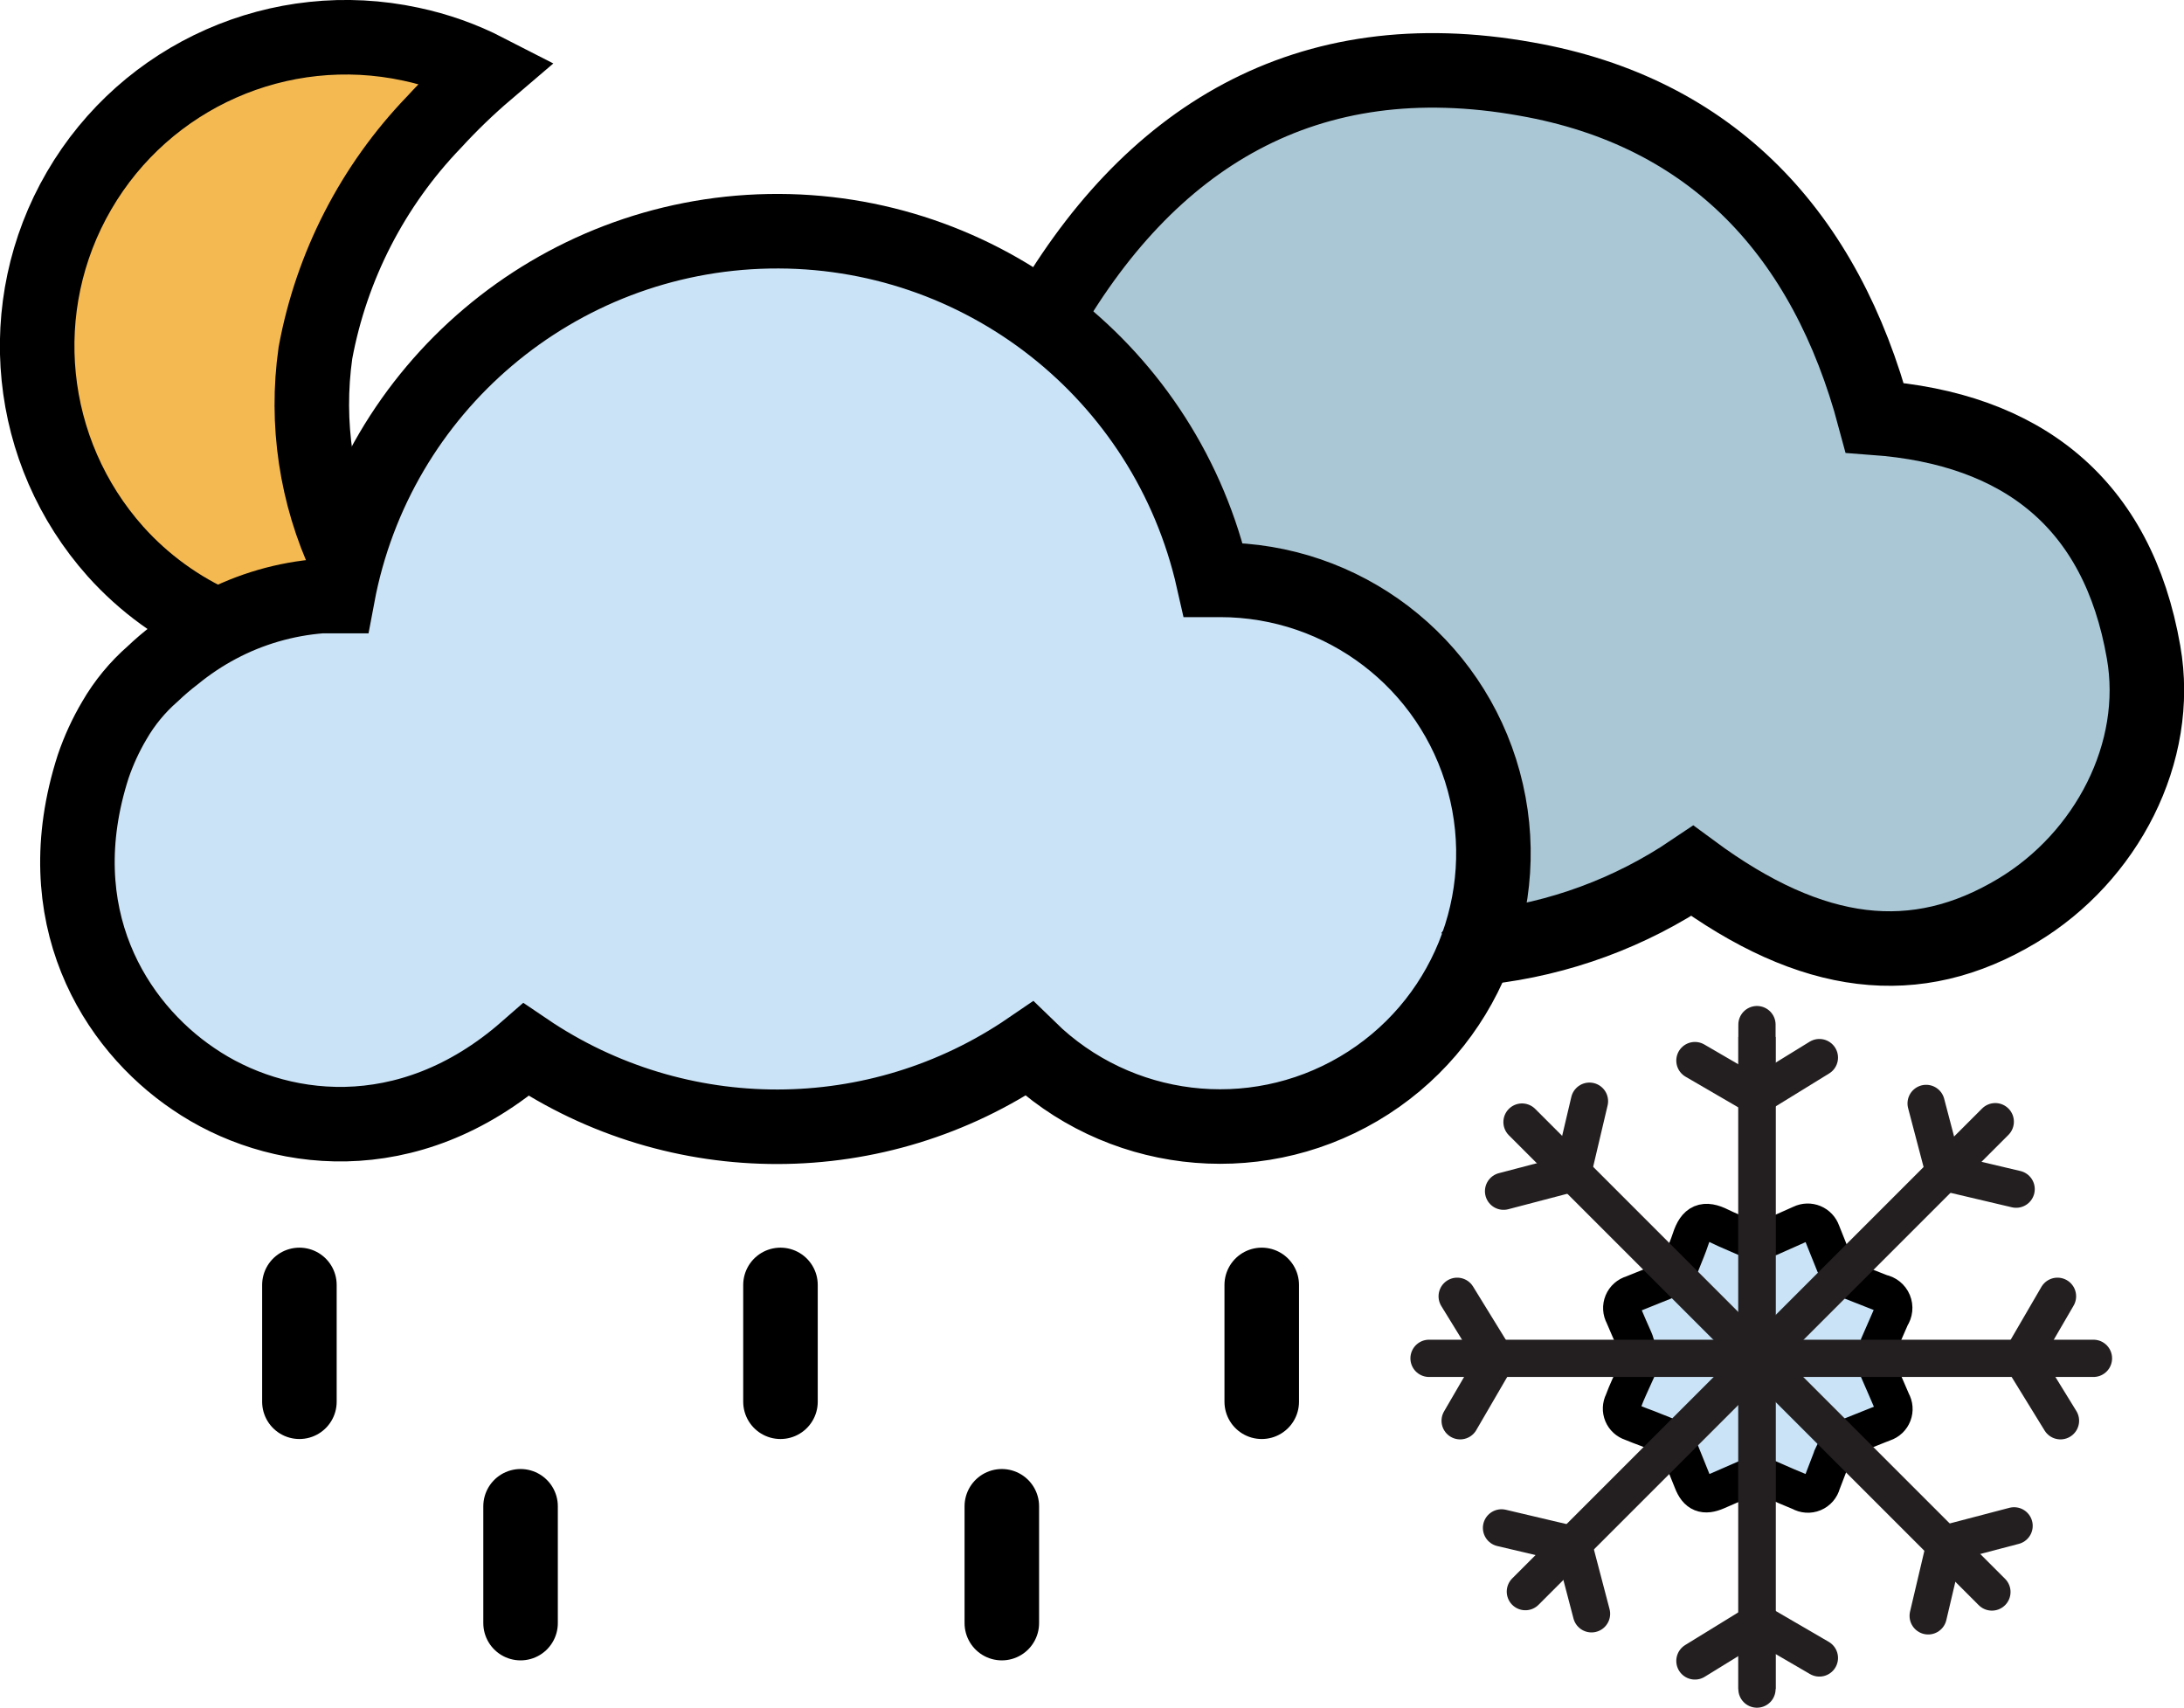
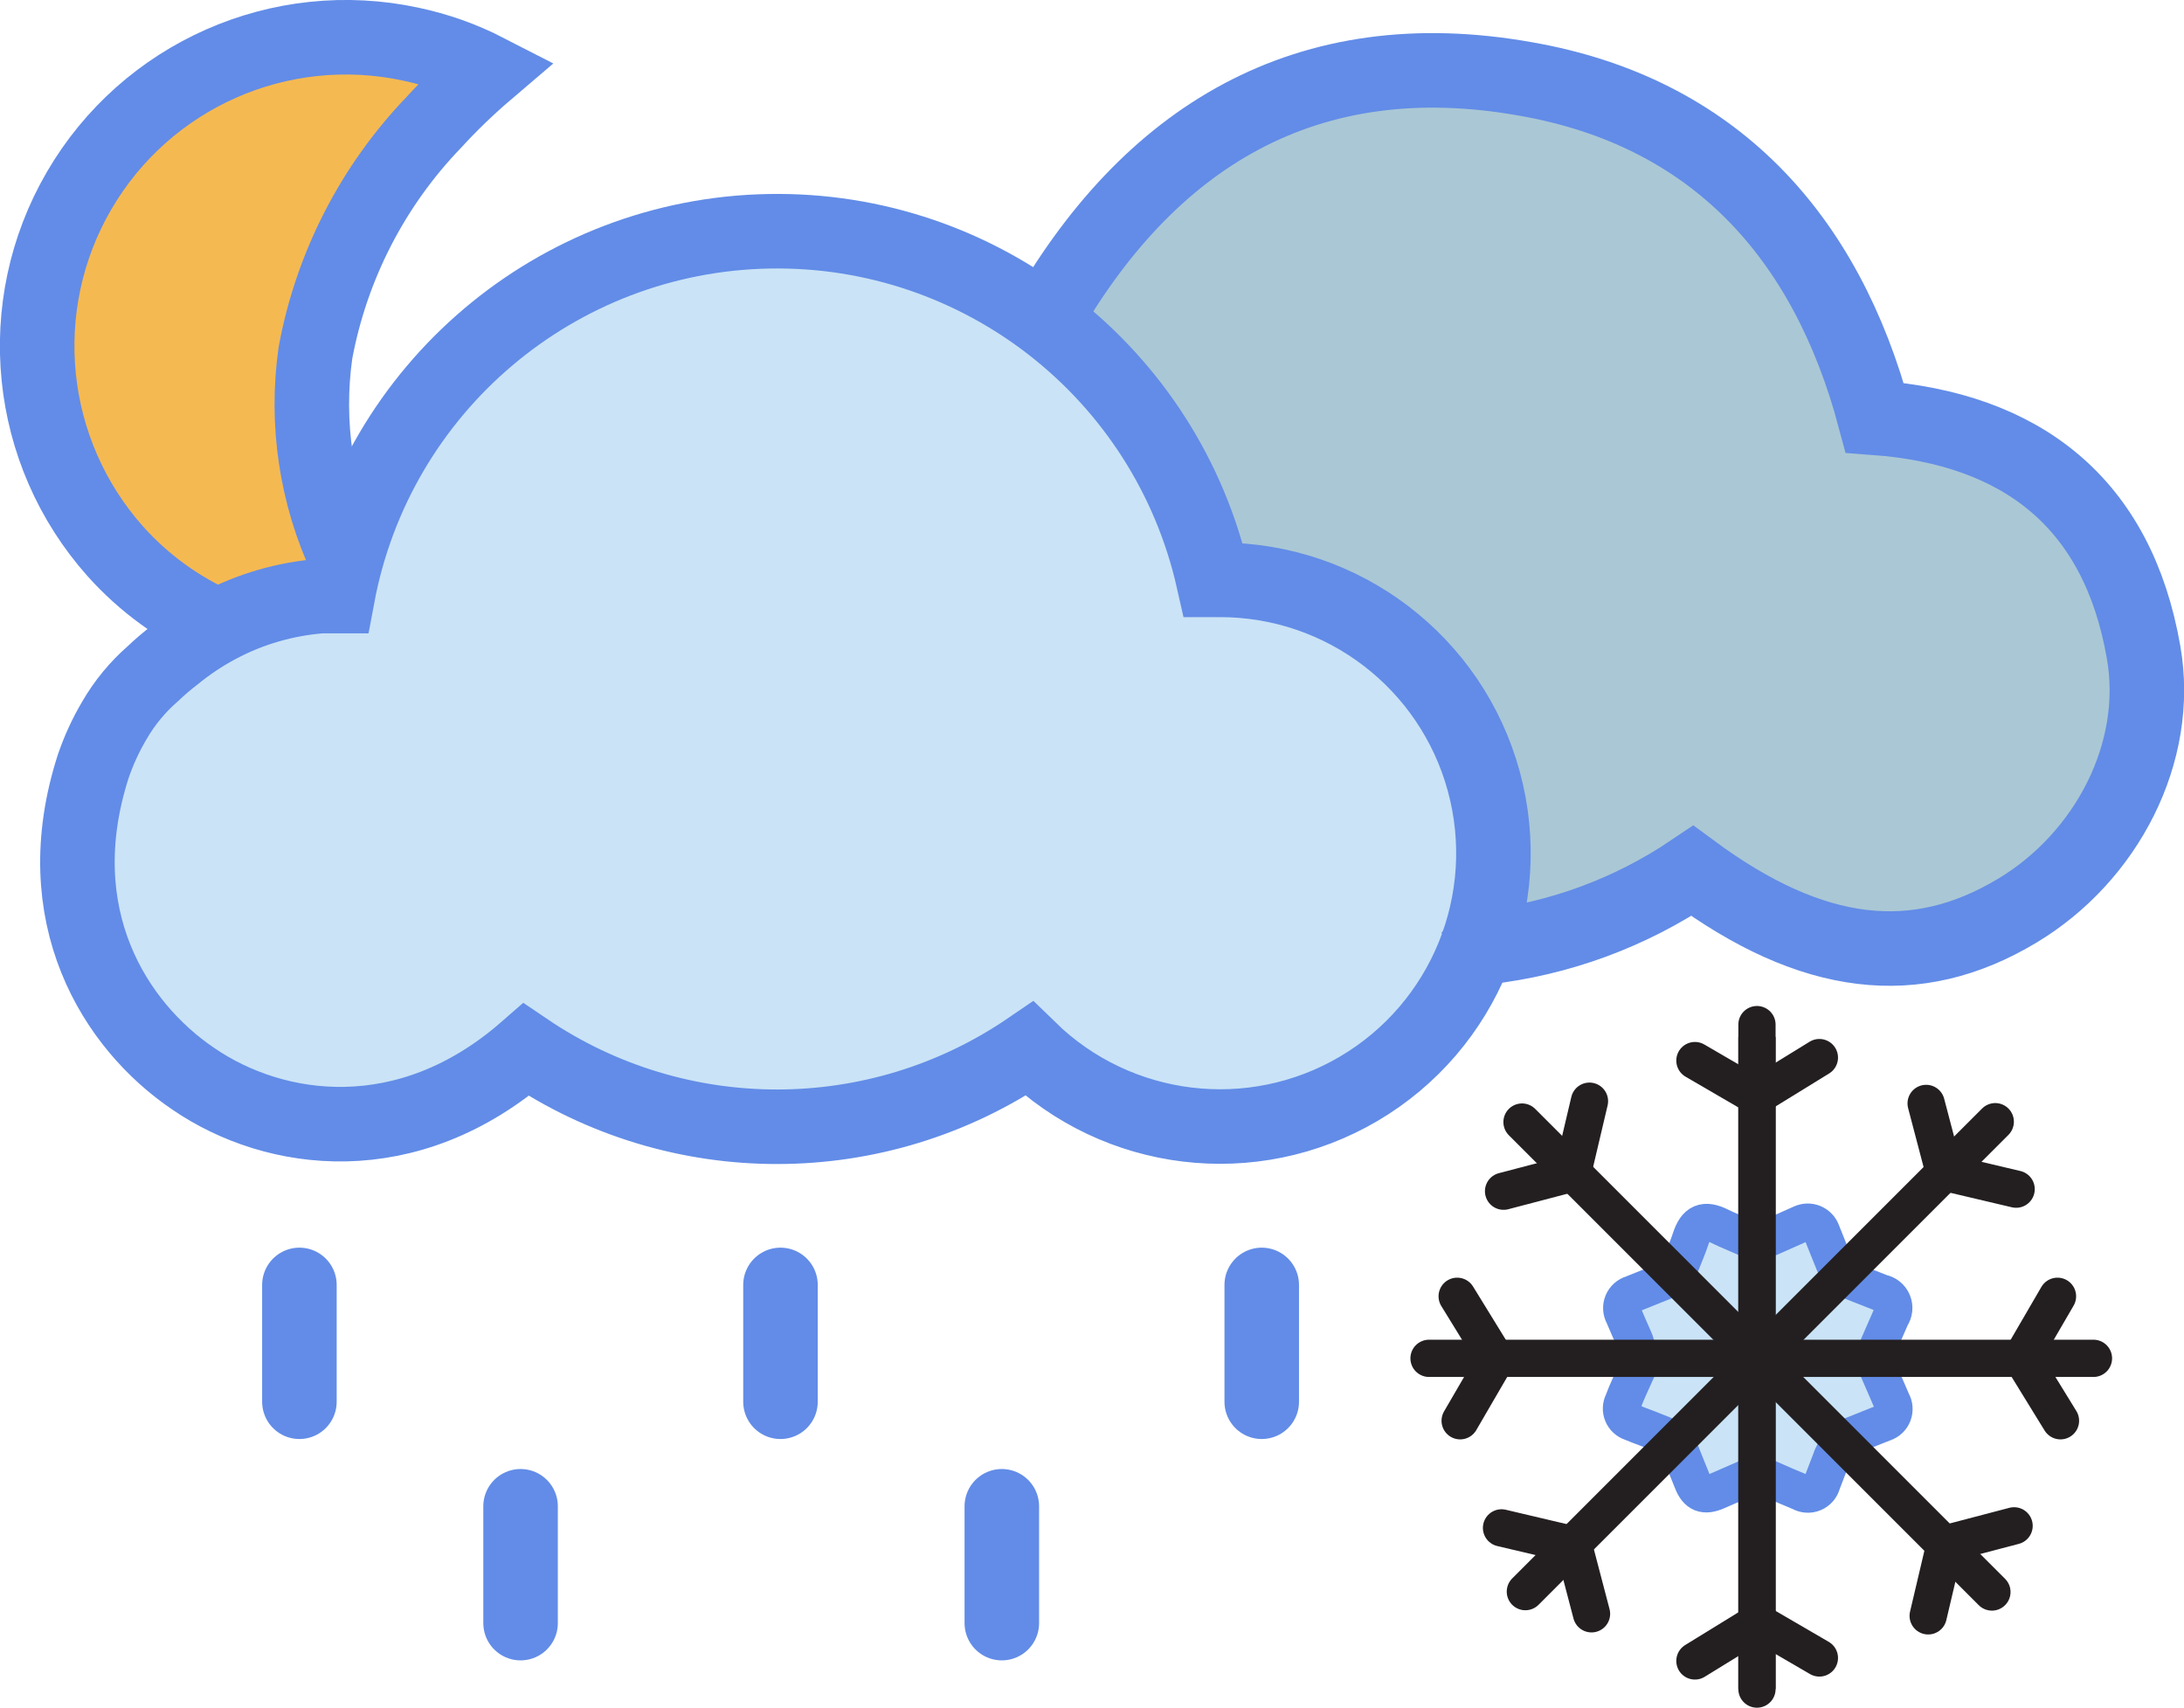
<svg xmlns="http://www.w3.org/2000/svg" viewBox="0 0 117.22 91.65">
  <defs>
-     <style>.cls-1{fill:#cae3f6;}.cls-2{fill:#f5b952;}.cls-3{fill:#aac7d5;}.cls-4,.cls-5,.cls-6,.cls-7,.cls-8{fill:none;stroke-miterlimit:10;}.cls-4,.cls-5,.cls-6{stroke:#000;}.cls-4,.cls-5{stroke-width:4px;}.cls-5,.cls-8{stroke-linecap:round;}.cls-6,.cls-7,.cls-8{stroke-width:2px;}.cls-7,.cls-8{stroke:#231f20;}</style>
+     <style>.cls-1{fill:#cae3f6;}.cls-2{fill:#f5b952;}.cls-3{fill:#aac7d5;}.cls-4,.cls-5,.cls-6,.cls-7,.cls-8{fill:none;stroke-miterlimit:10;}.cls-4,.cls-5,.cls-6{stroke:#628ce7;}.cls-4,.cls-5{stroke-width:4px;}.cls-5,.cls-8{stroke-linecap:round;}.cls-6,.cls-7,.cls-8{stroke-width:2px;}.cls-7,.cls-8{stroke:#231f20;}</style>
  </defs>
  <g id="Layer_2" data-name="Layer 2">
    <g id="Layer_1-2" data-name="Layer 1">
      <path class="cls-1" d="M101.55,75.11c-.21-.51-.44-1-.67-1.55V72l.62-1.43a.81.81,0,0,0-.53-1.26c-.47-.19-.94-.38-1.45-.57L98.4,67.6,97.76,66a.79.79,0,0,0-1.09-.44c-.28.11-.55.24-.83.36l-.72.32H93.54c-.42-.18-.82-.33-1.2-.52-.87-.44-1.31-.23-1.6.65-.13.41-.3.8-.47,1.23l-1.12,1.12-1.54.61a.79.79,0,0,0-.47,1.14c.18.43.38.87.57,1.3,0,.07.05.14.08.22l0,1.58c-.24.54-.47,1-.68,1.57a.77.77,0,0,0,.45,1.08l.85.33.78.31,1.06,1.08.58,1.45c.26.66.64.82,1.31.53l1.4-.61h1.56l.8.34.74.32a.79.79,0,0,0,1.15-.48l.51-1.33.1-.23,1.09-1.09,1.3-.51.31-.13A.77.77,0,0,0,101.55,75.11Z" />
      <path class="cls-2" d="M18.58,30.42a19.63,19.63,0,0,1-1.65-11.06A24.25,24.25,0,0,1,23.29,7a33.66,33.66,0,0,1,2.84-2.74,16.28,16.28,0,0,0-4.08-1.45A16.57,16.57,0,0,0,6.2,30.05a16.23,16.23,0,0,0,5.51,4.05" />
      <path class="cls-3" d="M78.5,51.76a1.23,1.23,0,0,1,.77-.46,25.05,25.05,0,0,0,11.14-4.11c6.44,4.75,12,5.41,17.45,2.13,4.78-2.85,7.7-8.49,6.76-13.84-1.38-8-6.52-12-14.43-12.58C97.55,13.06,91.52,6.48,81.48,4.69c-11.75-2.1-20.3,3.05-26,13.23" />
      <path class="cls-1" d="M65.05,31.57l-.35,0a24,24,0,0,0-47,.87c-.29,0-.58,0-.87,0a14,14,0,0,0-5.53,1.59,14.44,14.44,0,0,0-2.36,1.57,14.21,14.21,0,0,0-1.17,1.05A10.26,10.26,0,0,0,5.7,39.2a13.49,13.49,0,0,0-1.13,2.4C2,49.55,5.73,55.51,10,58.36s11.5,4,17.85-1.57a24,24,0,0,0,27,0A14.67,14.67,0,1,0,65.05,31.57Z" />
      <path class="cls-4" d="M18.58,30a19.63,19.63,0,0,1-1.65-11.06A24.21,24.21,0,0,1,23.29,6.56a32.14,32.14,0,0,1,2.84-2.74,16.28,16.28,0,0,0-4.08-1.45A16.57,16.57,0,0,0,6.2,29.6a16.23,16.23,0,0,0,5.51,4" />
      <path class="cls-4" d="M78.93,51.31a1.29,1.29,0,0,1,.77-.47,24.84,24.84,0,0,0,11.13-4.1c6.44,4.75,12,5.41,17.45,2.13C113.06,46,116,40.38,115.05,35c-1.39-8-6.53-12-14.43-12.58C98,12.61,91.94,6,81.9,4.24c-11.74-2.1-20.29,3.05-26,13.23" />
      <path class="cls-4" d="M65.48,31.12l-.36,0a24,24,0,0,0-47,.87l-.87,0a14.06,14.06,0,0,0-5.52,1.6,14.44,14.44,0,0,0-2.36,1.57,14.06,14.06,0,0,0-1.17,1,9.89,9.89,0,0,0-2.06,2.5A13.24,13.24,0,0,0,5,41.14c-2.57,8,1.16,13.91,5.38,16.76,4.38,3,11.5,4,17.86-1.56a24,24,0,0,0,27-.05A14.67,14.67,0,1,0,65.48,31.12Z" />
      <line class="cls-5" x1="67.72" y1="68.96" x2="67.72" y2="75.23" />
      <line class="cls-5" x1="41.89" y1="68.96" x2="41.89" y2="75.23" />
      <line class="cls-5" x1="16.07" y1="68.96" x2="16.07" y2="75.23" />
      <line class="cls-5" x1="53.77" y1="80.84" x2="53.77" y2="87.11" />
      <line class="cls-5" x1="27.94" y1="80.84" x2="27.94" y2="87.11" />
      <path class="cls-6" d="M101.55,75.23c-.21-.51-.44-1-.67-1.54V72.08l.62-1.42a.82.82,0,0,0-.53-1.27l-1.45-.57-1.11-1.1c-.23-.56-.43-1.09-.64-1.6a.79.79,0,0,0-1.09-.45l-.83.37-.72.32H93.54c-.42-.19-.82-.34-1.2-.53-.87-.44-1.31-.23-1.6.66-.13.4-.3.79-.47,1.22l-1.12,1.12-1.54.62a.78.78,0,0,0-.47,1.13c.18.44.38.87.57,1.31a1.77,1.77,0,0,1,.08.22l0,1.57c-.24.54-.47,1-.68,1.57a.77.77,0,0,0,.45,1.08c.28.12.56.22.85.33l.78.31,1.06,1.09.58,1.44c.26.67.64.82,1.31.53l1.4-.61h1.56l.8.35.74.31a.78.78,0,0,0,1.15-.48l.51-1.33c0-.05.05-.11.1-.22L99.51,77l1.3-.52.31-.12A.78.78,0,0,0,101.55,75.23Z" />
      <line class="cls-7" x1="94.3" y1="55.65" x2="94.3" y2="90.65" />
      <line class="cls-8" x1="94.3" y1="54.99" x2="94.3" y2="90.65" />
      <polyline class="cls-8" points="90.97 56.92 94.27 58.84 97.65 56.76" />
      <polyline class="cls-8" points="97.65 88.98 94.35 87.06 90.97 89.14" />
      <line class="cls-8" x1="81.69" y1="60.22" x2="106.91" y2="85.44" />
      <polyline class="cls-8" points="80.7 63.93 84.4 62.96 85.31 59.1" />
      <polyline class="cls-8" points="108.1 81.89 104.4 82.86 103.49 86.72" />
      <line class="cls-8" x1="107.09" y1="60.2" x2="81.87" y2="85.42" />
      <polyline class="cls-8" points="103.38 59.22 104.35 62.91 108.21 63.82" />
      <polyline class="cls-8" points="85.42 86.61 84.45 82.91 80.59 82" />
      <line class="cls-8" x1="112.36" y1="72.9" x2="76.7" y2="72.9" />
      <polyline class="cls-8" points="110.43 69.57 108.51 72.87 110.59 76.25" />
      <polyline class="cls-8" points="78.37 76.25 80.29 72.95 78.21 69.57" />
    </g>
  </g>
</svg>
